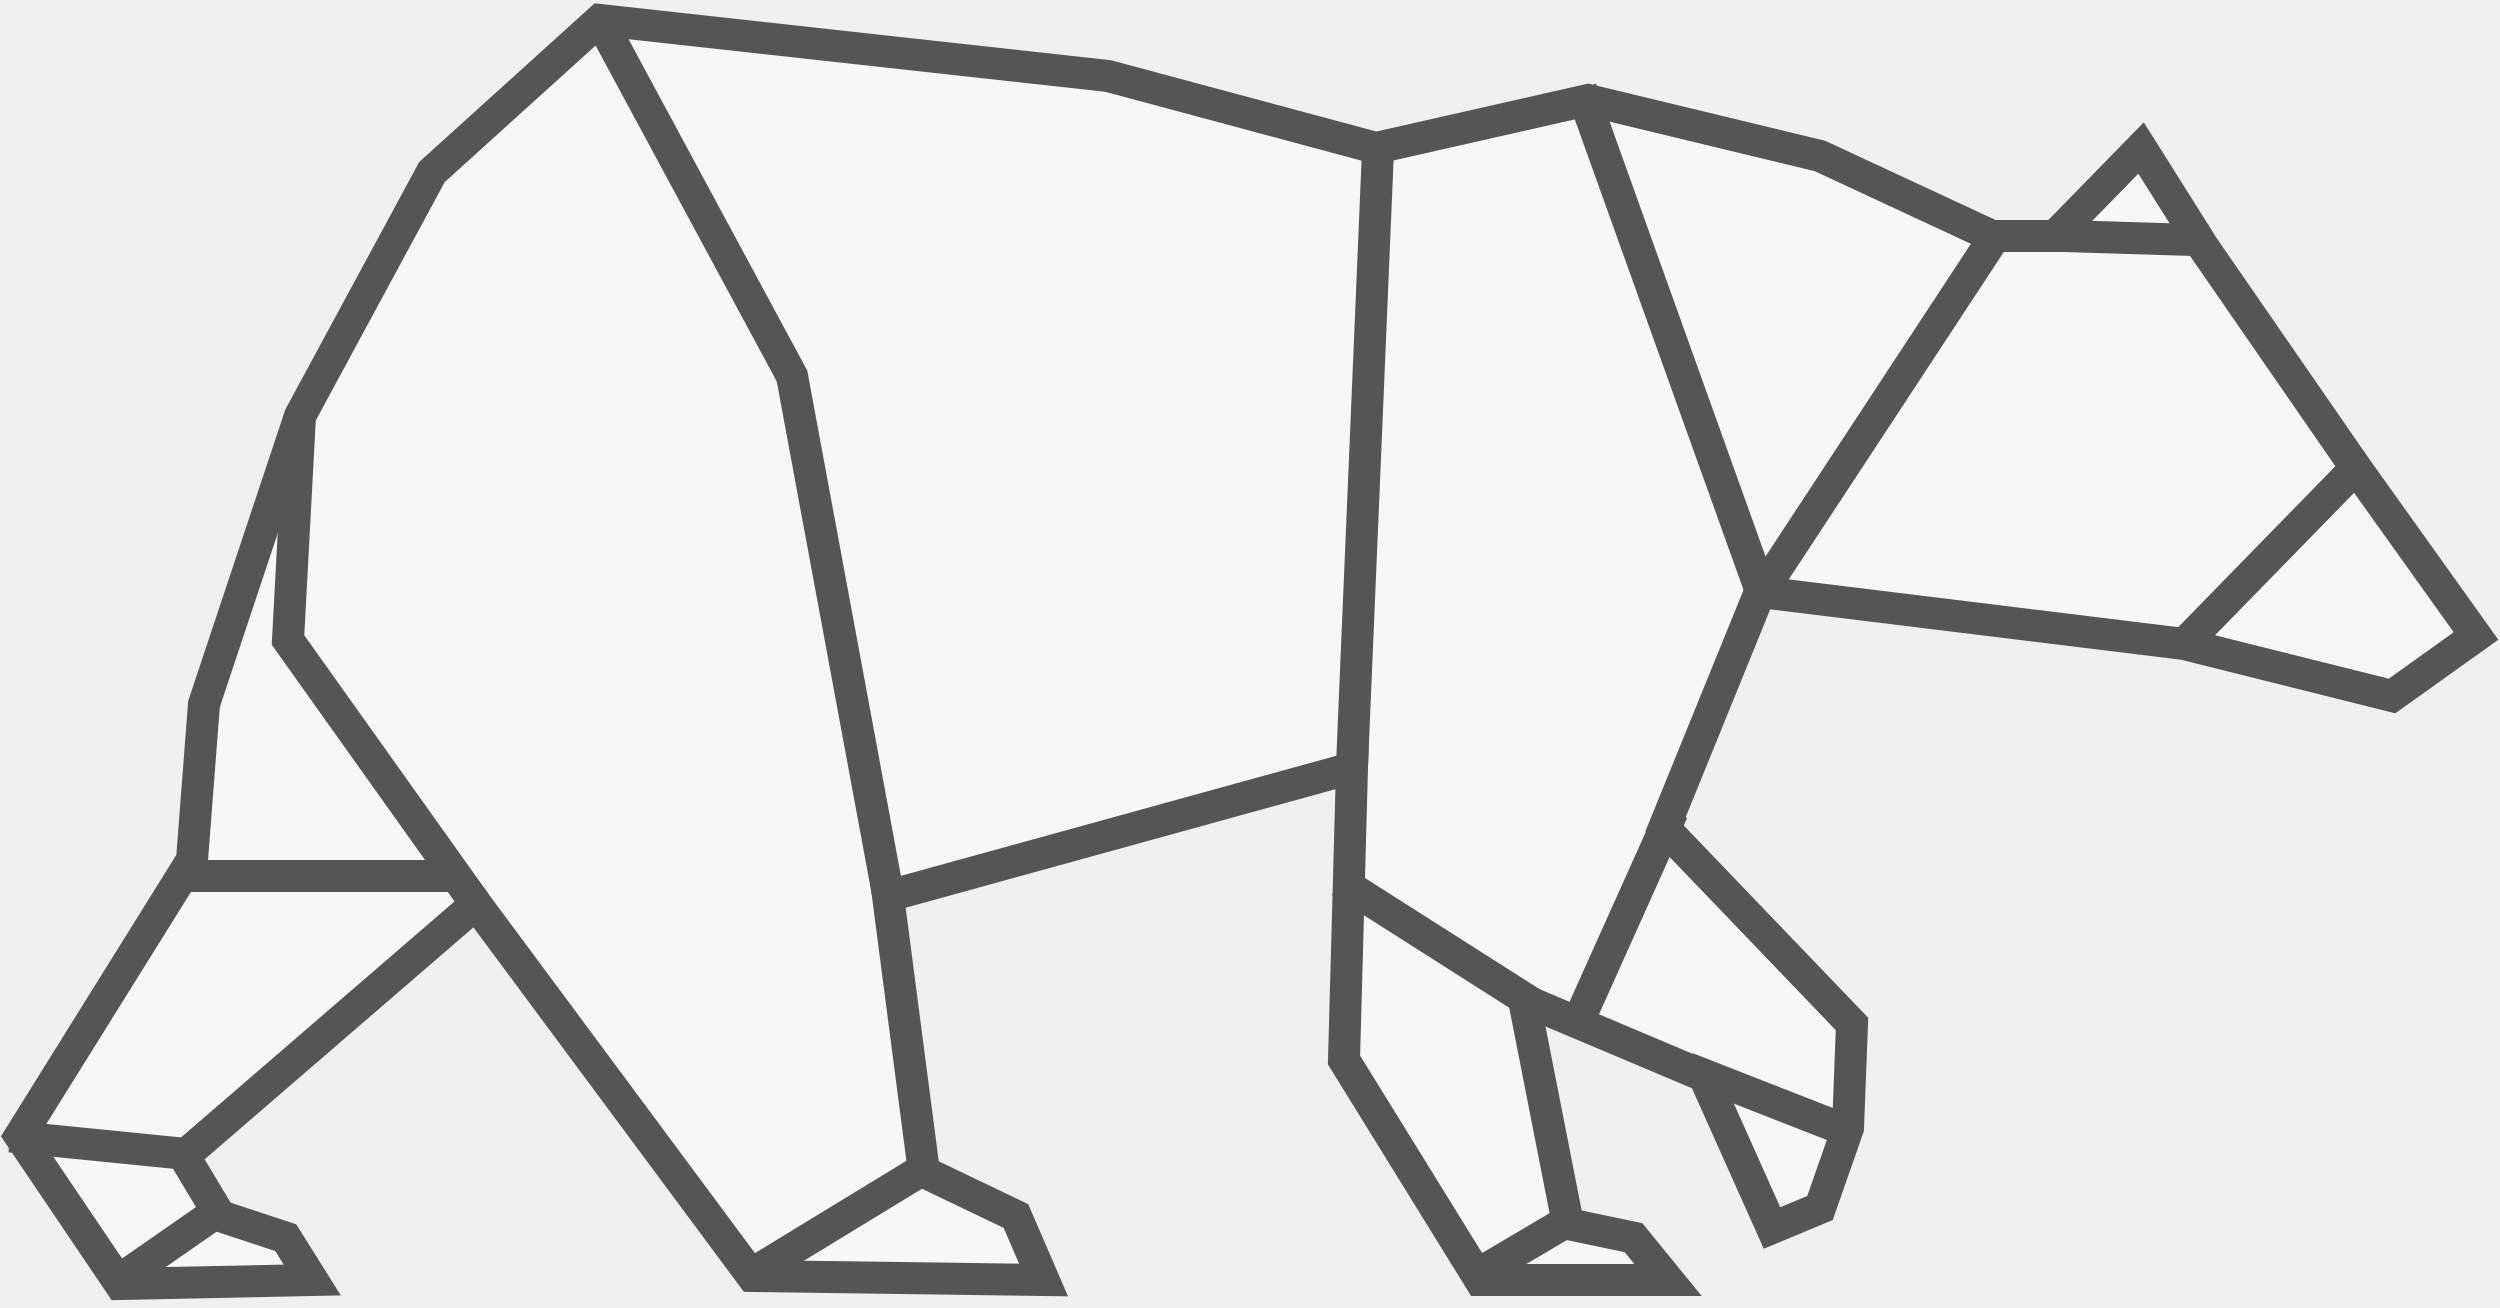
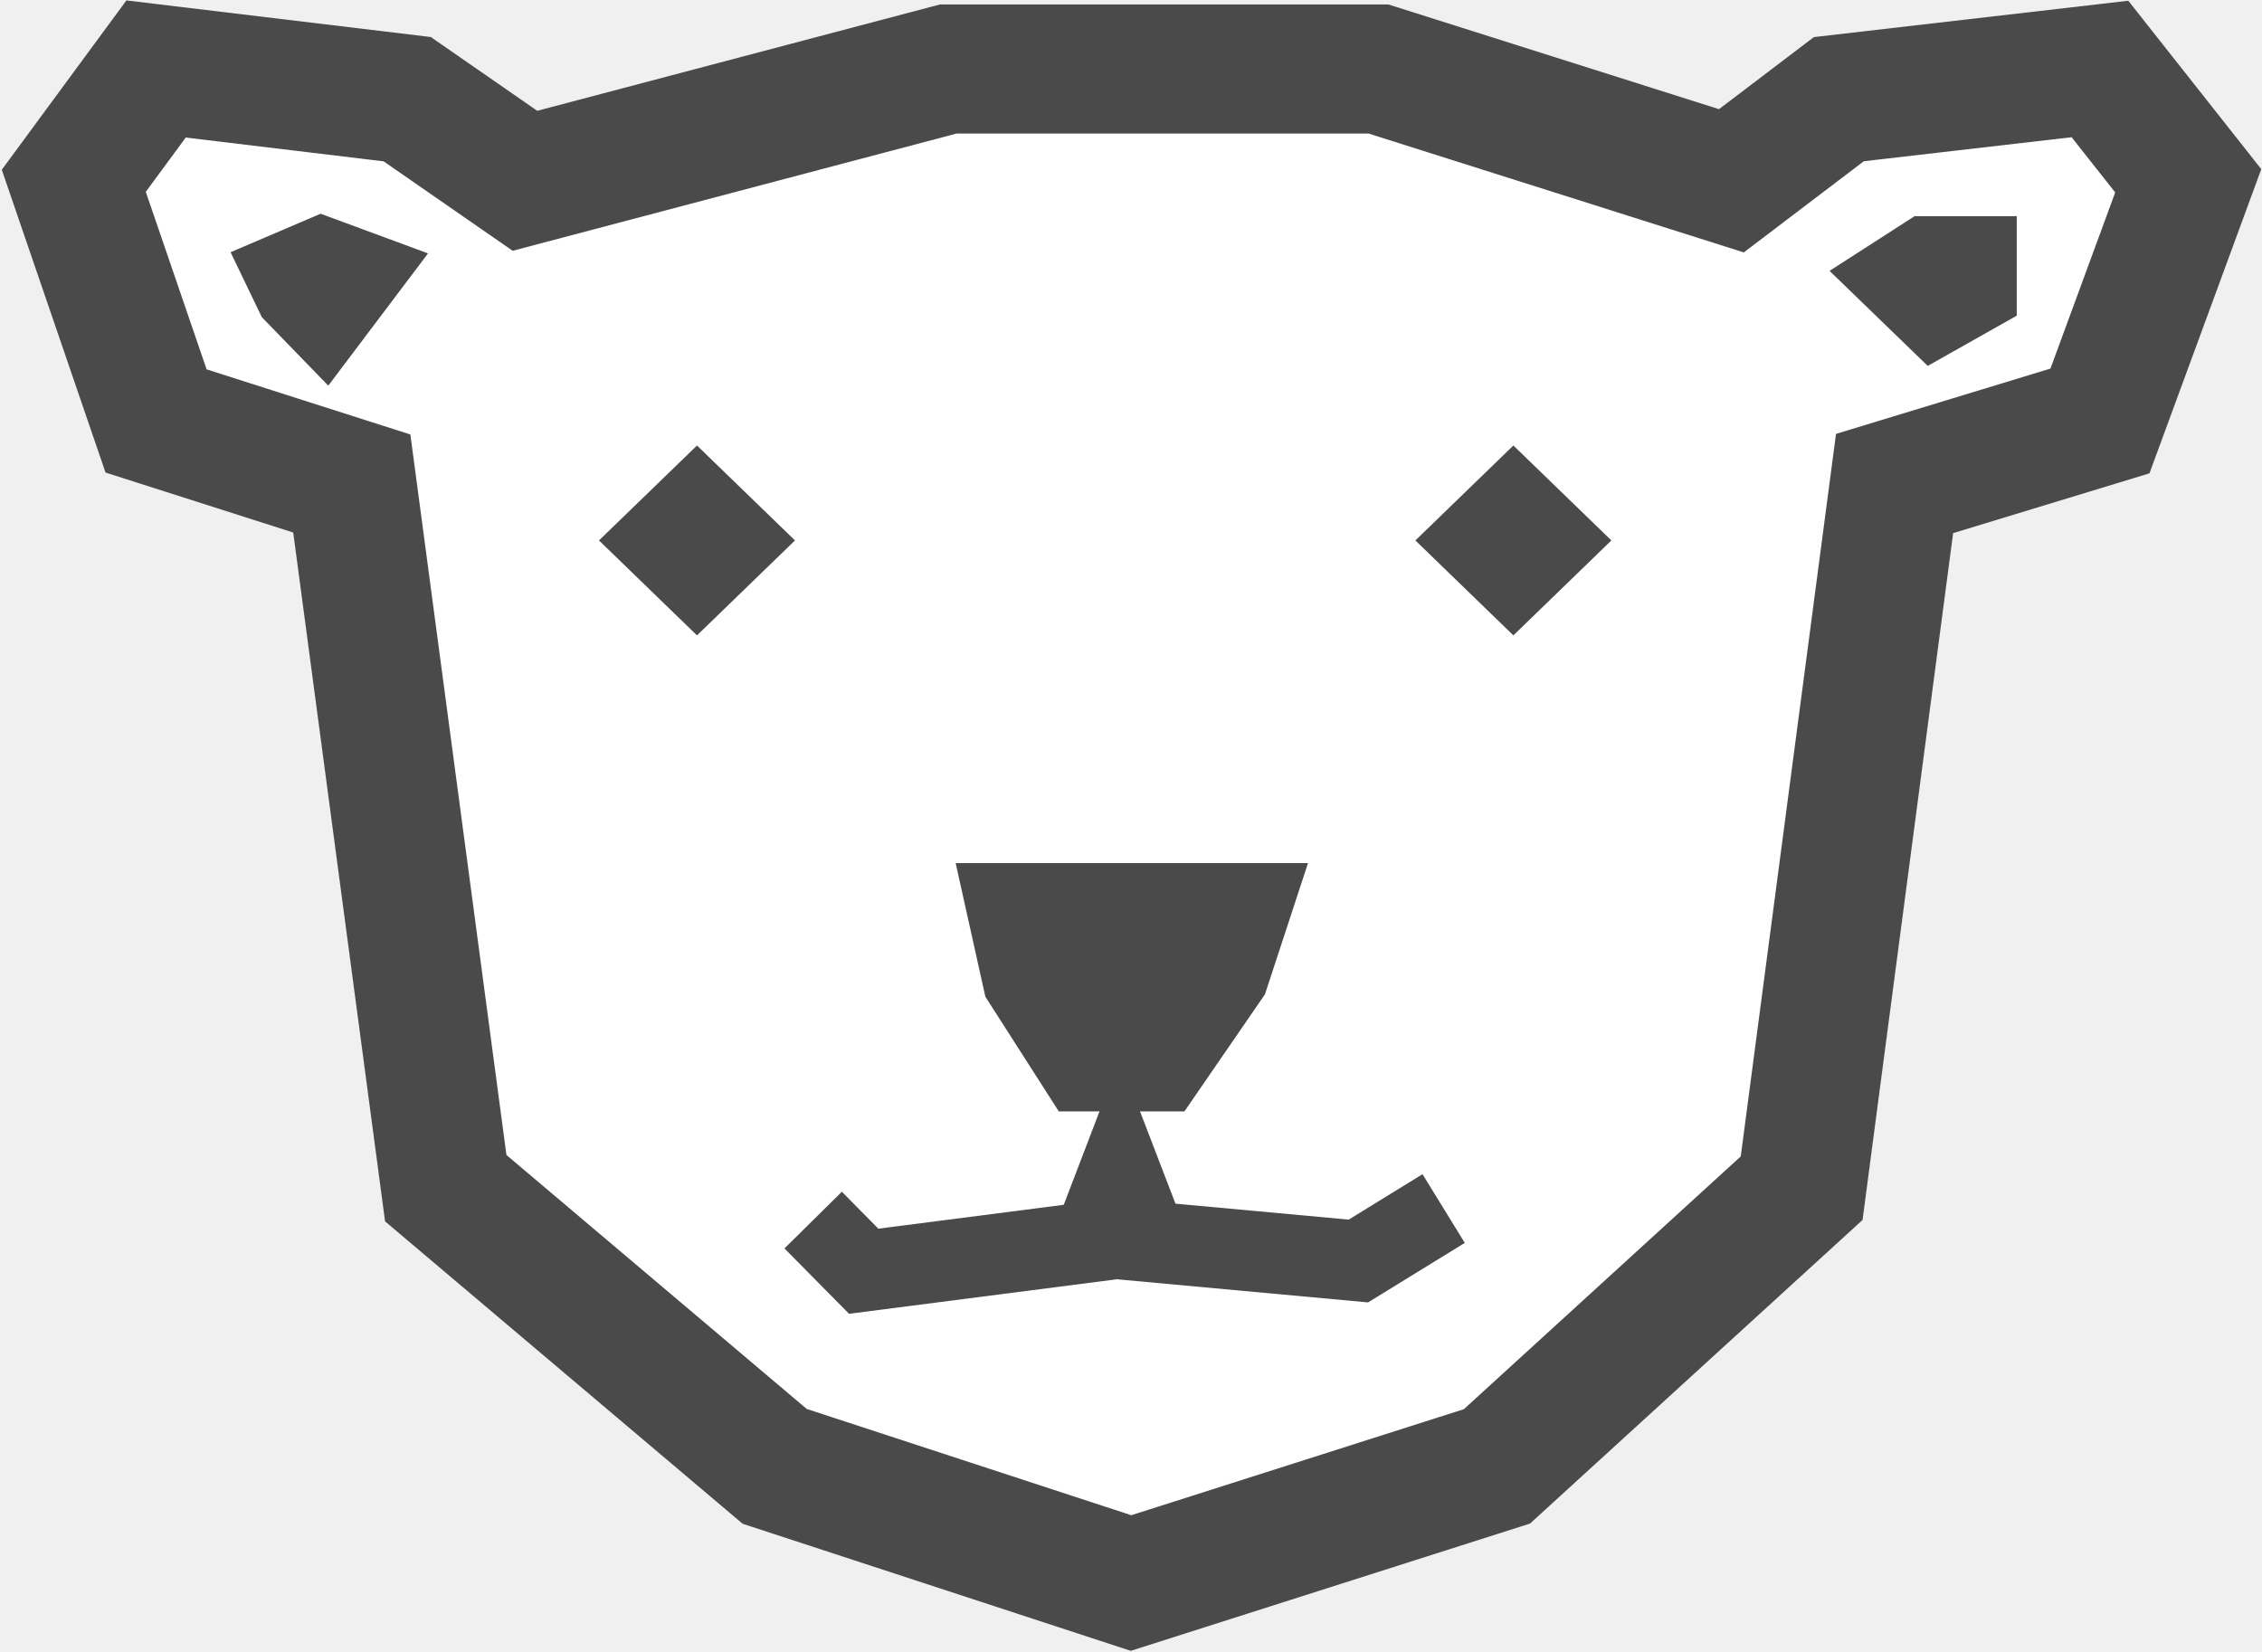
- <svg xmlns="http://www.w3.org/2000/svg" width="625px" height="327px" viewBox="0 0 625 327" version="1.1">
+ <svg xmlns="http://www.w3.org/2000/svg" width="701px" height="512px" viewBox="0 0 701 512" version="1.1">
  <defs />
  <g id="Page-1" stroke="none" stroke-width="1" fill="none" fill-rule="evenodd">
-     <polygon id="Path-37" stroke="#555555" stroke-width="8" fill="#F7F7F7" points="150 5 108 43 75 104 51 176 48 215 5 284 30 321 78.066 320 71.432 309.42 55 304 46 289 119 226 188 319 260.887 320 253.977 304 231 293 222 224 338 192 336 265 370 320 417 320 408.377 309.42 392 306 381 250 426 269 443 307 455 302 462 282 463 256 416 207 440 148 546 161 598 174 619 159 589 117 551 62 535.264 37 513.771 59 498 59 455 39 397 25 344 37 277 19" />
-     <path d="M30.5,319.5 L53.5,303.5" id="Line" stroke="#555555" stroke-width="8" stroke-linecap="square" />
-     <path d="M6.5,284.5 L46.5,288.5" id="Line" stroke="#555555" stroke-width="8" stroke-linecap="square" />
-     <polyline id="Path-40" stroke="#555555" stroke-width="8" points="119 226 72 160 75 104" />
-     <path d="M48.5,219 L110.5,219" id="Line" stroke="#555555" stroke-width="8" stroke-linecap="square" />
-     <polyline id="Path-42" stroke="#555555" stroke-width="8" points="150 5 198 94 222 223.5" />
-     <path d="M189.5,317.5 L230.5,292.5" id="Line" stroke="#555555" stroke-width="8" stroke-linecap="square" />
-     <path d="M344.5,37.5 L338.151,187.804" id="Line" stroke="#555555" stroke-width="8" stroke-linecap="square" />
-     <path d="M396.576,26.024 L440.5,148.5" id="Line" stroke="#555555" stroke-width="8" stroke-linecap="square" />
-     <path d="M498.307,59.731 L441.329,146.483" id="Line" stroke="#555555" stroke-width="8" stroke-linecap="square" />
-     <path d="M338.5,222.5 L382.5,250.5" id="Line" stroke="#555555" stroke-width="8" stroke-linecap="square" />
-     <path d="M416.5,206.5 L394.5,255.5" id="Line" stroke="#555555" stroke-width="8" stroke-linecap="square" />
-     <path d="M425.5,268.5 L460,282" id="Line" stroke="#555555" stroke-width="8" stroke-linecap="square" />
-     <path d="M369.5,318.5 L391.5,305.5" id="Line" stroke="#555555" stroke-width="8" stroke-linecap="square" />
-     <path d="M516,59 C516,59 516.452,59.014 516.993,59.031 L548,60" id="Line" stroke="#555555" stroke-width="8" stroke-linecap="square" />
-     <path d="M547.5,159.5 L588.5,117.5" id="Line" stroke="#555555" stroke-width="8" stroke-linecap="square" />
+     <polygon id="Path" stroke="#4A4A4A" stroke-width="40" fill="#FFFFFF" points="162.688 56.033 293.894 21.379 427.174 21.379 536.57 56.033 569.857 30.738 650.781 21.379 678.141 56.033 650.781 130.469 587.131 149.855 558.336 368.258 463.914 454.477 350.504 490.633 240.086 454.477 138.141 368.258 109.023 149.855 48.367 130.469 22.867 56.033 48.367 21.379 126.195 30.738" />
+     <polygon id="Oval" stroke="#4A4A4A" stroke-width="20" fill="#4A4A4A" points="216 183 232 167.5 216 152 200 167.5" />
+     <polygon id="Oval-Copy" stroke="#4A4A4A" stroke-width="20" fill="#4A4A4A" points="469 183 485 167.5 469 152 453 167.5" />
+     <polygon id="Path-2" stroke="#4A4A4A" stroke-width="15" fill="#4A4A4A" points="332.234 336.971 312.4 305.985 305.512 275 395 275 385.225 304.808 363.105 336.971" />
+     <polyline id="Path-3" stroke="#4A4A4A" stroke-width="25" points="252 378.144 267.664 394 338.664 384.848 347.027 363 355.398 384.79 420.969 390.828 447.391 374.569" />
+     <polygon id="Path-4" stroke="#4A4A4A" stroke-width="20" fill="#4A4A4A" points="116.559 83.256 99.628 77 85 83.256 89.445 92.5 100.779 104.18" />
+     <polygon id="Path-5" stroke="#4A4A4A" stroke-width="20" fill="#4A4A4A" points="583 85.536 599 101.027 615 91.998 615 77 596.268 77" />
  </g>
</svg>
